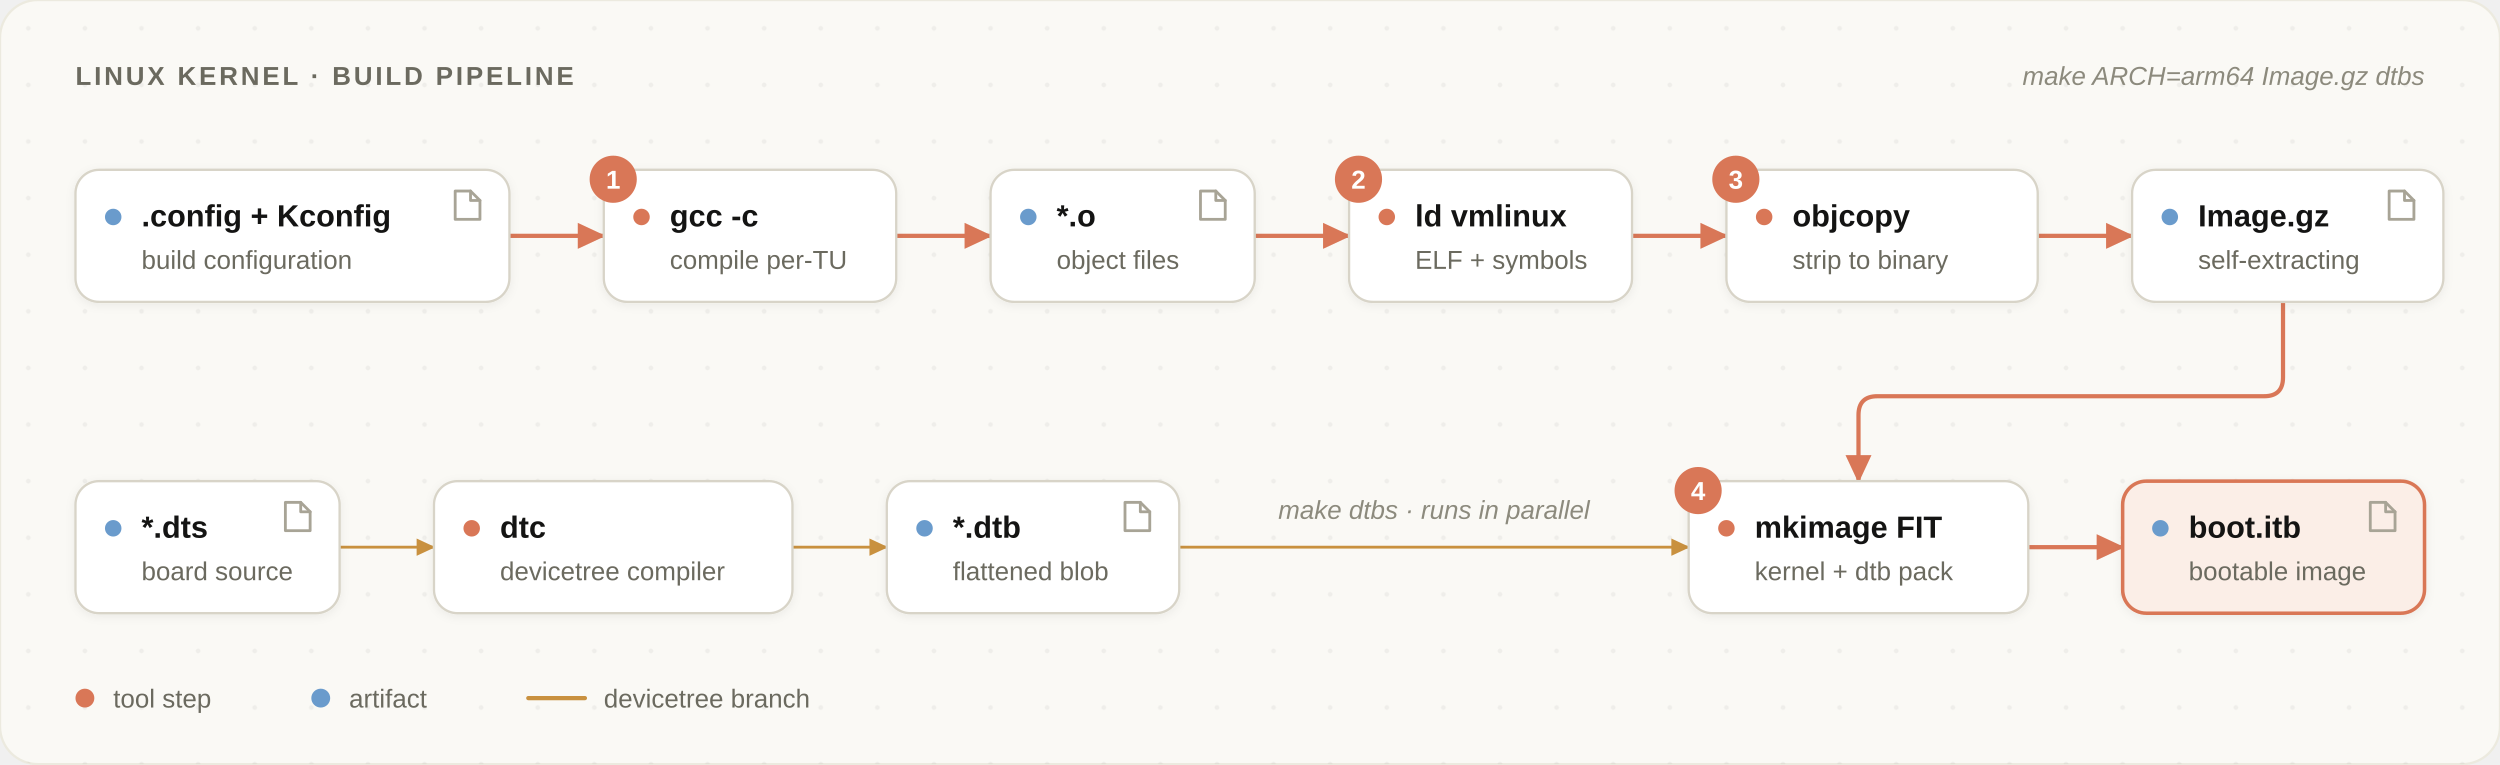
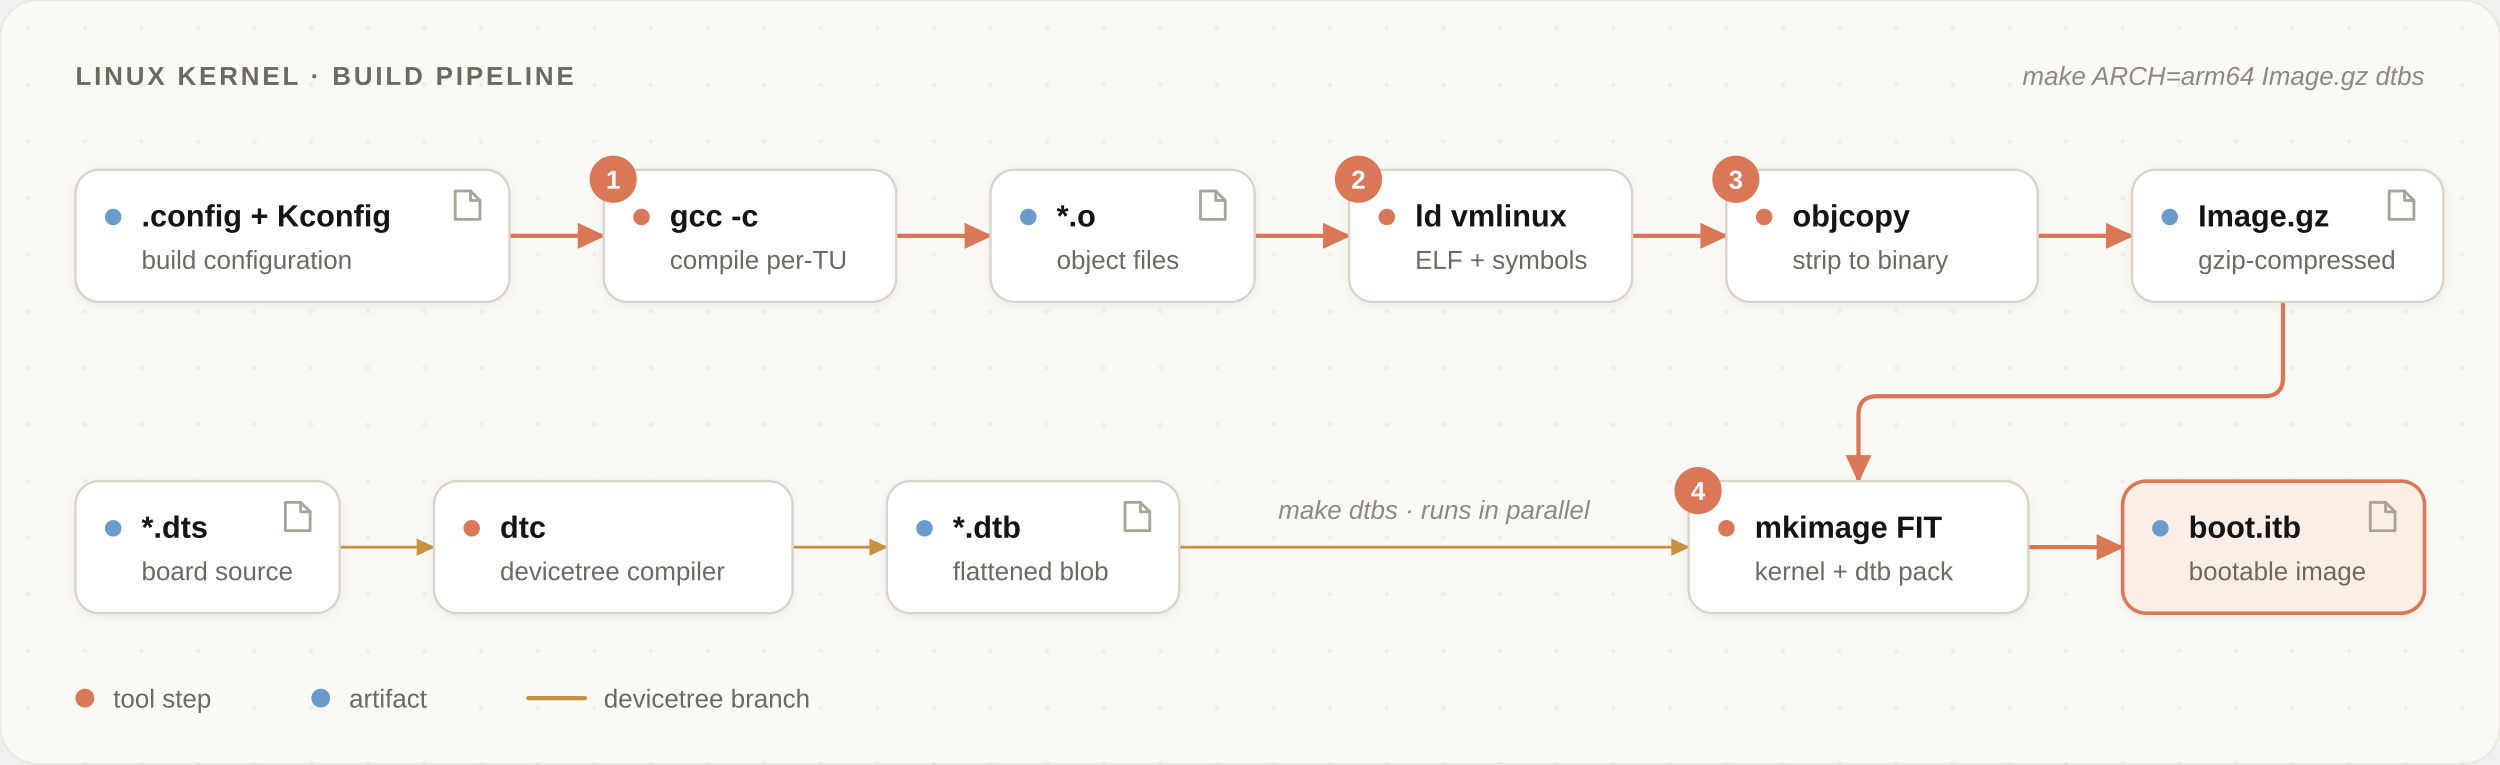
<svg xmlns="http://www.w3.org/2000/svg" viewBox="0 0 1060 324" role="img" aria-label="Linux kernel build pipeline from Kconfig sources through gcc, ld and objcopy to Image.gz, with a parallel devicetree branch merged by mkimage into boot.itb" font-family="Poppins, 'Noto Sans SC', 'Helvetica Neue', Arial, sans-serif">
  <defs>
    <pattern id="bldDots" width="24" height="24" patternUnits="userSpaceOnUse">
      <circle cx="12" cy="12" r="1" fill="#141413" opacity="0.05" />
    </pattern>
    <filter id="bldSh" x="-20%" y="-20%" width="140%" height="140%">
      <feDropShadow dx="0" dy="1" stdDeviation="2" flood-color="#141413" flood-opacity="0.06" />
    </filter>
    <marker id="bldArrO" viewBox="0 0 8 8" refX="7" refY="4" markerWidth="7" markerHeight="7" orient="auto-start-reverse">
      <path d="M0,0.5 L7.5,4 L0,7.5 Z" fill="#d97757" />
    </marker>
    <marker id="bldArrAu" viewBox="0 0 8 8" refX="7" refY="4" markerWidth="7" markerHeight="7" orient="auto-start-reverse">
      <path d="M0,0.5 L7.5,4 L0,7.5 Z" fill="#c9913f" />
    </marker>
  </defs>
  <rect width="1060" height="324" rx="16" fill="#faf9f5" stroke="#eceadf" />
  <rect width="1060" height="324" rx="16" fill="url(#bldDots)" />
  <text x="32" y="36" font-size="11" font-weight="600" letter-spacing="1.2" fill="#6b6a5f">LINUX KERNEL · BUILD PIPELINE</text>
  <text x="1028" y="36" font-size="11" font-style="italic" fill="#8c8a7d" text-anchor="end">make ARCH=arm64 Image.gz dtbs</text>
  <g fill="none" stroke="#d97757" stroke-width="1.8">
    <line x1="216" y1="100" x2="256" y2="100" marker-end="url(#bldArrO)" />
    <line x1="380" y1="100" x2="420" y2="100" marker-end="url(#bldArrO)" />
    <line x1="532" y1="100" x2="572" y2="100" marker-end="url(#bldArrO)" />
    <line x1="692" y1="100" x2="732" y2="100" marker-end="url(#bldArrO)" />
    <line x1="864" y1="100" x2="904" y2="100" marker-end="url(#bldArrO)" />
    <path d="M968,128 V160 Q968,168 960,168 H796 Q788,168 788,176 V204" marker-end="url(#bldArrO)" />
    <line x1="860" y1="232" x2="900" y2="232" marker-end="url(#bldArrO)" />
  </g>
  <g fill="none" stroke="#c9913f" stroke-width="1.2">
    <line x1="144" y1="232" x2="184" y2="232" marker-end="url(#bldArrAu)" />
    <line x1="336" y1="232" x2="376" y2="232" marker-end="url(#bldArrAu)" />
    <line x1="500" y1="232" x2="716" y2="232" marker-end="url(#bldArrAu)" />
  </g>
  <text x="608" y="220" font-size="11" font-style="italic" fill="#8c8a7d" text-anchor="middle">make dtbs · runs in parallel</text>
  <g filter="url(#bldSh)">
    <rect x="32" y="72" width="184" height="56" rx="10" fill="#ffffff" stroke="#d8d4c8" />
    <rect x="256" y="72" width="124" height="56" rx="10" fill="#ffffff" stroke="#d8d4c8" />
    <rect x="420" y="72" width="112" height="56" rx="10" fill="#ffffff" stroke="#d8d4c8" />
    <rect x="572" y="72" width="120" height="56" rx="10" fill="#ffffff" stroke="#d8d4c8" />
    <rect x="732" y="72" width="132" height="56" rx="10" fill="#ffffff" stroke="#d8d4c8" />
    <rect x="904" y="72" width="132" height="56" rx="10" fill="#ffffff" stroke="#d8d4c8" />
    <rect x="32" y="204" width="112" height="56" rx="10" fill="#ffffff" stroke="#d8d4c8" />
    <rect x="184" y="204" width="152" height="56" rx="10" fill="#ffffff" stroke="#d8d4c8" />
    <rect x="376" y="204" width="124" height="56" rx="10" fill="#ffffff" stroke="#d8d4c8" />
    <rect x="716" y="204" width="144" height="56" rx="10" fill="#ffffff" stroke="#d8d4c8" />
    <rect x="900" y="204" width="128" height="56" rx="10" fill="#fbeee7" stroke="#d97757" stroke-width="1.5" />
  </g>
  <g fill="none" stroke="#a8a496" stroke-width="1.2" stroke-linecap="round" stroke-linejoin="round">
    <g transform="translate(192,80)">
      <path d="M1,1 h6.5 l4,4 v8 h-10.5 Z" />
      <path d="M7.5,1 v4 h4" />
    </g>
    <g transform="translate(508,80)">
      <path d="M1,1 h6.5 l4,4 v8 h-10.5 Z" />
      <path d="M7.5,1 v4 h4" />
    </g>
    <g transform="translate(1012,80)">
      <path d="M1,1 h6.5 l4,4 v8 h-10.5 Z" />
      <path d="M7.5,1 v4 h4" />
    </g>
    <g transform="translate(120,212)">
      <path d="M1,1 h6.5 l4,4 v8 h-10.5 Z" />
      <path d="M7.5,1 v4 h4" />
    </g>
    <g transform="translate(476,212)">
      <path d="M1,1 h6.5 l4,4 v8 h-10.5 Z" />
      <path d="M7.5,1 v4 h4" />
    </g>
    <g transform="translate(1004,212)">
      <path d="M1,1 h6.5 l4,4 v8 h-10.5 Z" />
      <path d="M7.5,1 v4 h4" />
    </g>
  </g>
  <circle cx="48" cy="92" r="3.5" fill="#6a9bcc" />
  <circle cx="272" cy="92" r="3.5" fill="#d97757" />
  <circle cx="436" cy="92" r="3.5" fill="#6a9bcc" />
  <circle cx="588" cy="92" r="3.5" fill="#d97757" />
  <circle cx="748" cy="92" r="3.5" fill="#d97757" />
  <circle cx="920" cy="92" r="3.5" fill="#6a9bcc" />
  <circle cx="48" cy="224" r="3.5" fill="#6a9bcc" />
  <circle cx="200" cy="224" r="3.5" fill="#d97757" />
  <circle cx="392" cy="224" r="3.5" fill="#6a9bcc" />
  <circle cx="732" cy="224" r="3.5" fill="#d97757" />
  <circle cx="916" cy="224" r="3.5" fill="#6a9bcc" />
  <g font-size="13" font-weight="600" fill="#141413">
    <text x="60" y="96">.config + Kconfig</text>
    <text x="284" y="96">gcc -c</text>
    <text x="448" y="96">*.o</text>
    <text x="600" y="96">ld vmlinux</text>
    <text x="760" y="96">objcopy</text>
    <text x="932" y="96">Image.gz</text>
    <text x="60" y="228">*.dts</text>
    <text x="212" y="228">dtc</text>
    <text x="404" y="228">*.dtb</text>
    <text x="744" y="228">mkimage FIT</text>
    <text x="928" y="228">boot.itb</text>
  </g>
  <g font-size="11" fill="#6b6a5f">
    <text x="60" y="114">build configuration</text>
    <text x="284" y="114">compile per-TU</text>
    <text x="448" y="114">object files</text>
    <text x="600" y="114">ELF + symbols</text>
    <text x="760" y="114">strip to binary</text>
-     <text x="932" y="114">self-extracting</text>
+     <text x="932" y="114">gzip-compressed</text>
    <text x="60" y="246">board source</text>
    <text x="212" y="246">devicetree compiler</text>
    <text x="404" y="246">flattened blob</text>
    <text x="744" y="246">kernel + dtb pack</text>
    <text x="928" y="246">bootable image</text>
  </g>
  <g font-size="11" font-weight="600" text-anchor="middle">
    <circle cx="260" cy="76" r="10" fill="#d97757" />
    <text x="260" y="80" fill="#ffffff">1</text>
    <circle cx="576" cy="76" r="10" fill="#d97757" />
    <text x="576" y="80" fill="#ffffff">2</text>
    <circle cx="736" cy="76" r="10" fill="#d97757" />
    <text x="736" y="80" fill="#ffffff">3</text>
    <circle cx="720" cy="208" r="10" fill="#d97757" />
    <text x="720" y="212" fill="#ffffff">4</text>
  </g>
  <g font-size="11" fill="#6b6a5f">
    <circle cx="36" cy="296" r="4" fill="#d97757" />
    <text x="48" y="300">tool step</text>
    <circle cx="136" cy="296" r="4" fill="#6a9bcc" />
    <text x="148" y="300">artifact</text>
    <line x1="224" y1="296" x2="248" y2="296" stroke="#c9913f" stroke-width="1.8" stroke-linecap="round" />
    <text x="256" y="300">devicetree branch</text>
  </g>
</svg>
